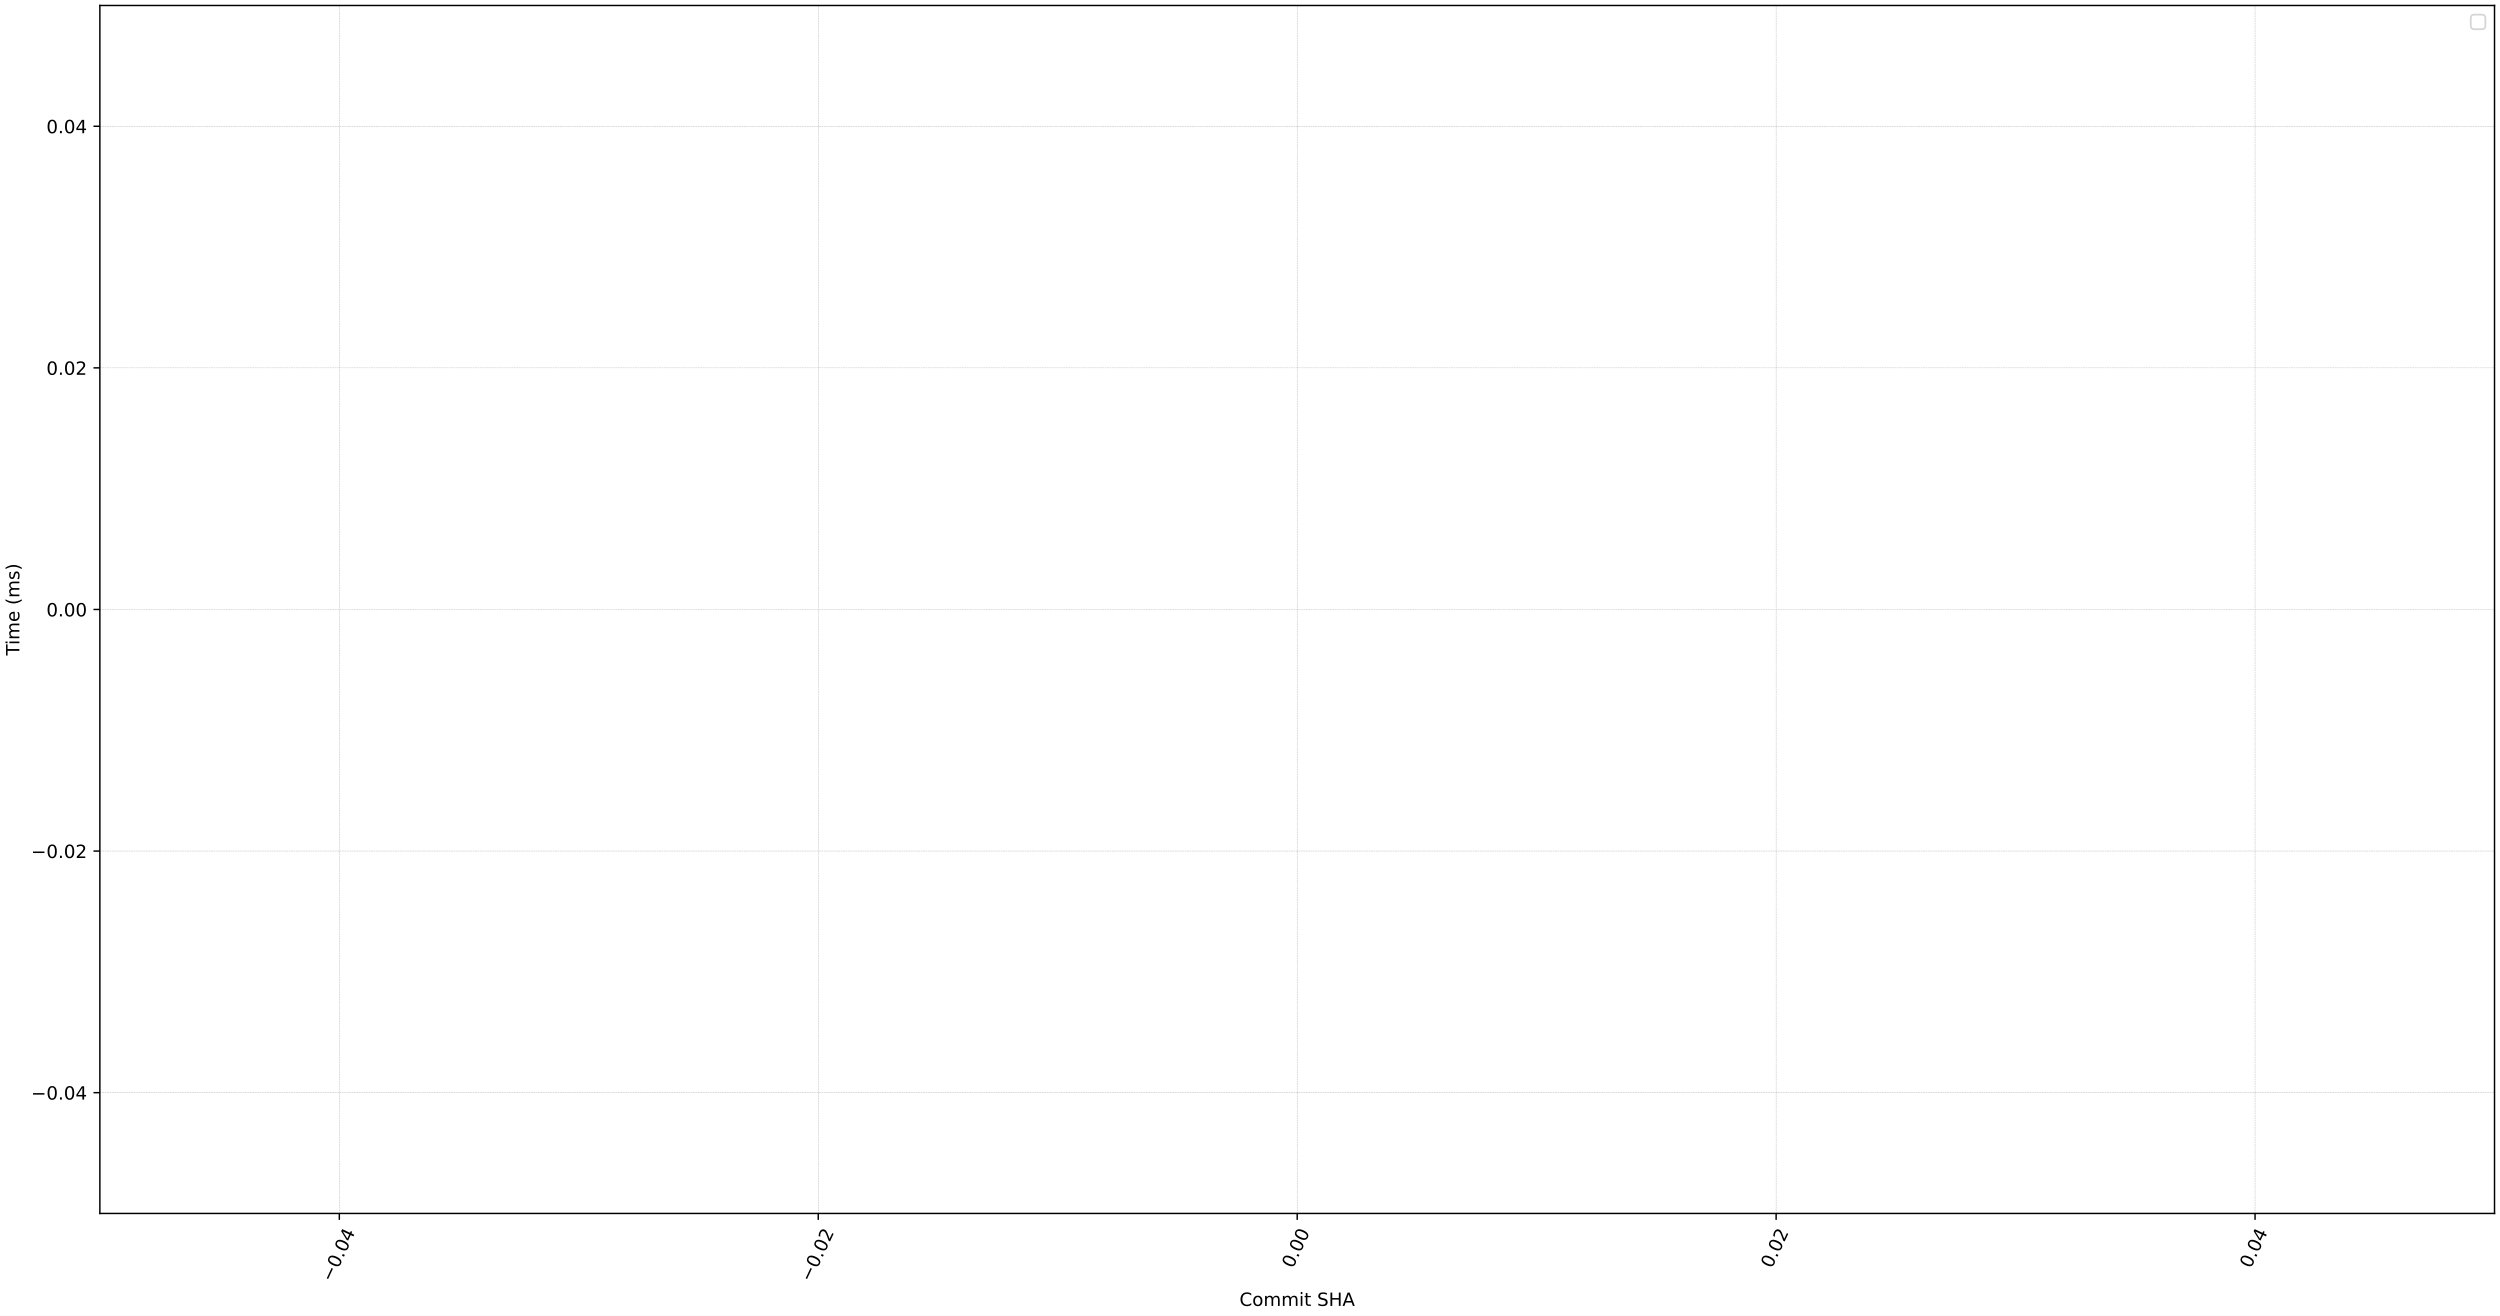
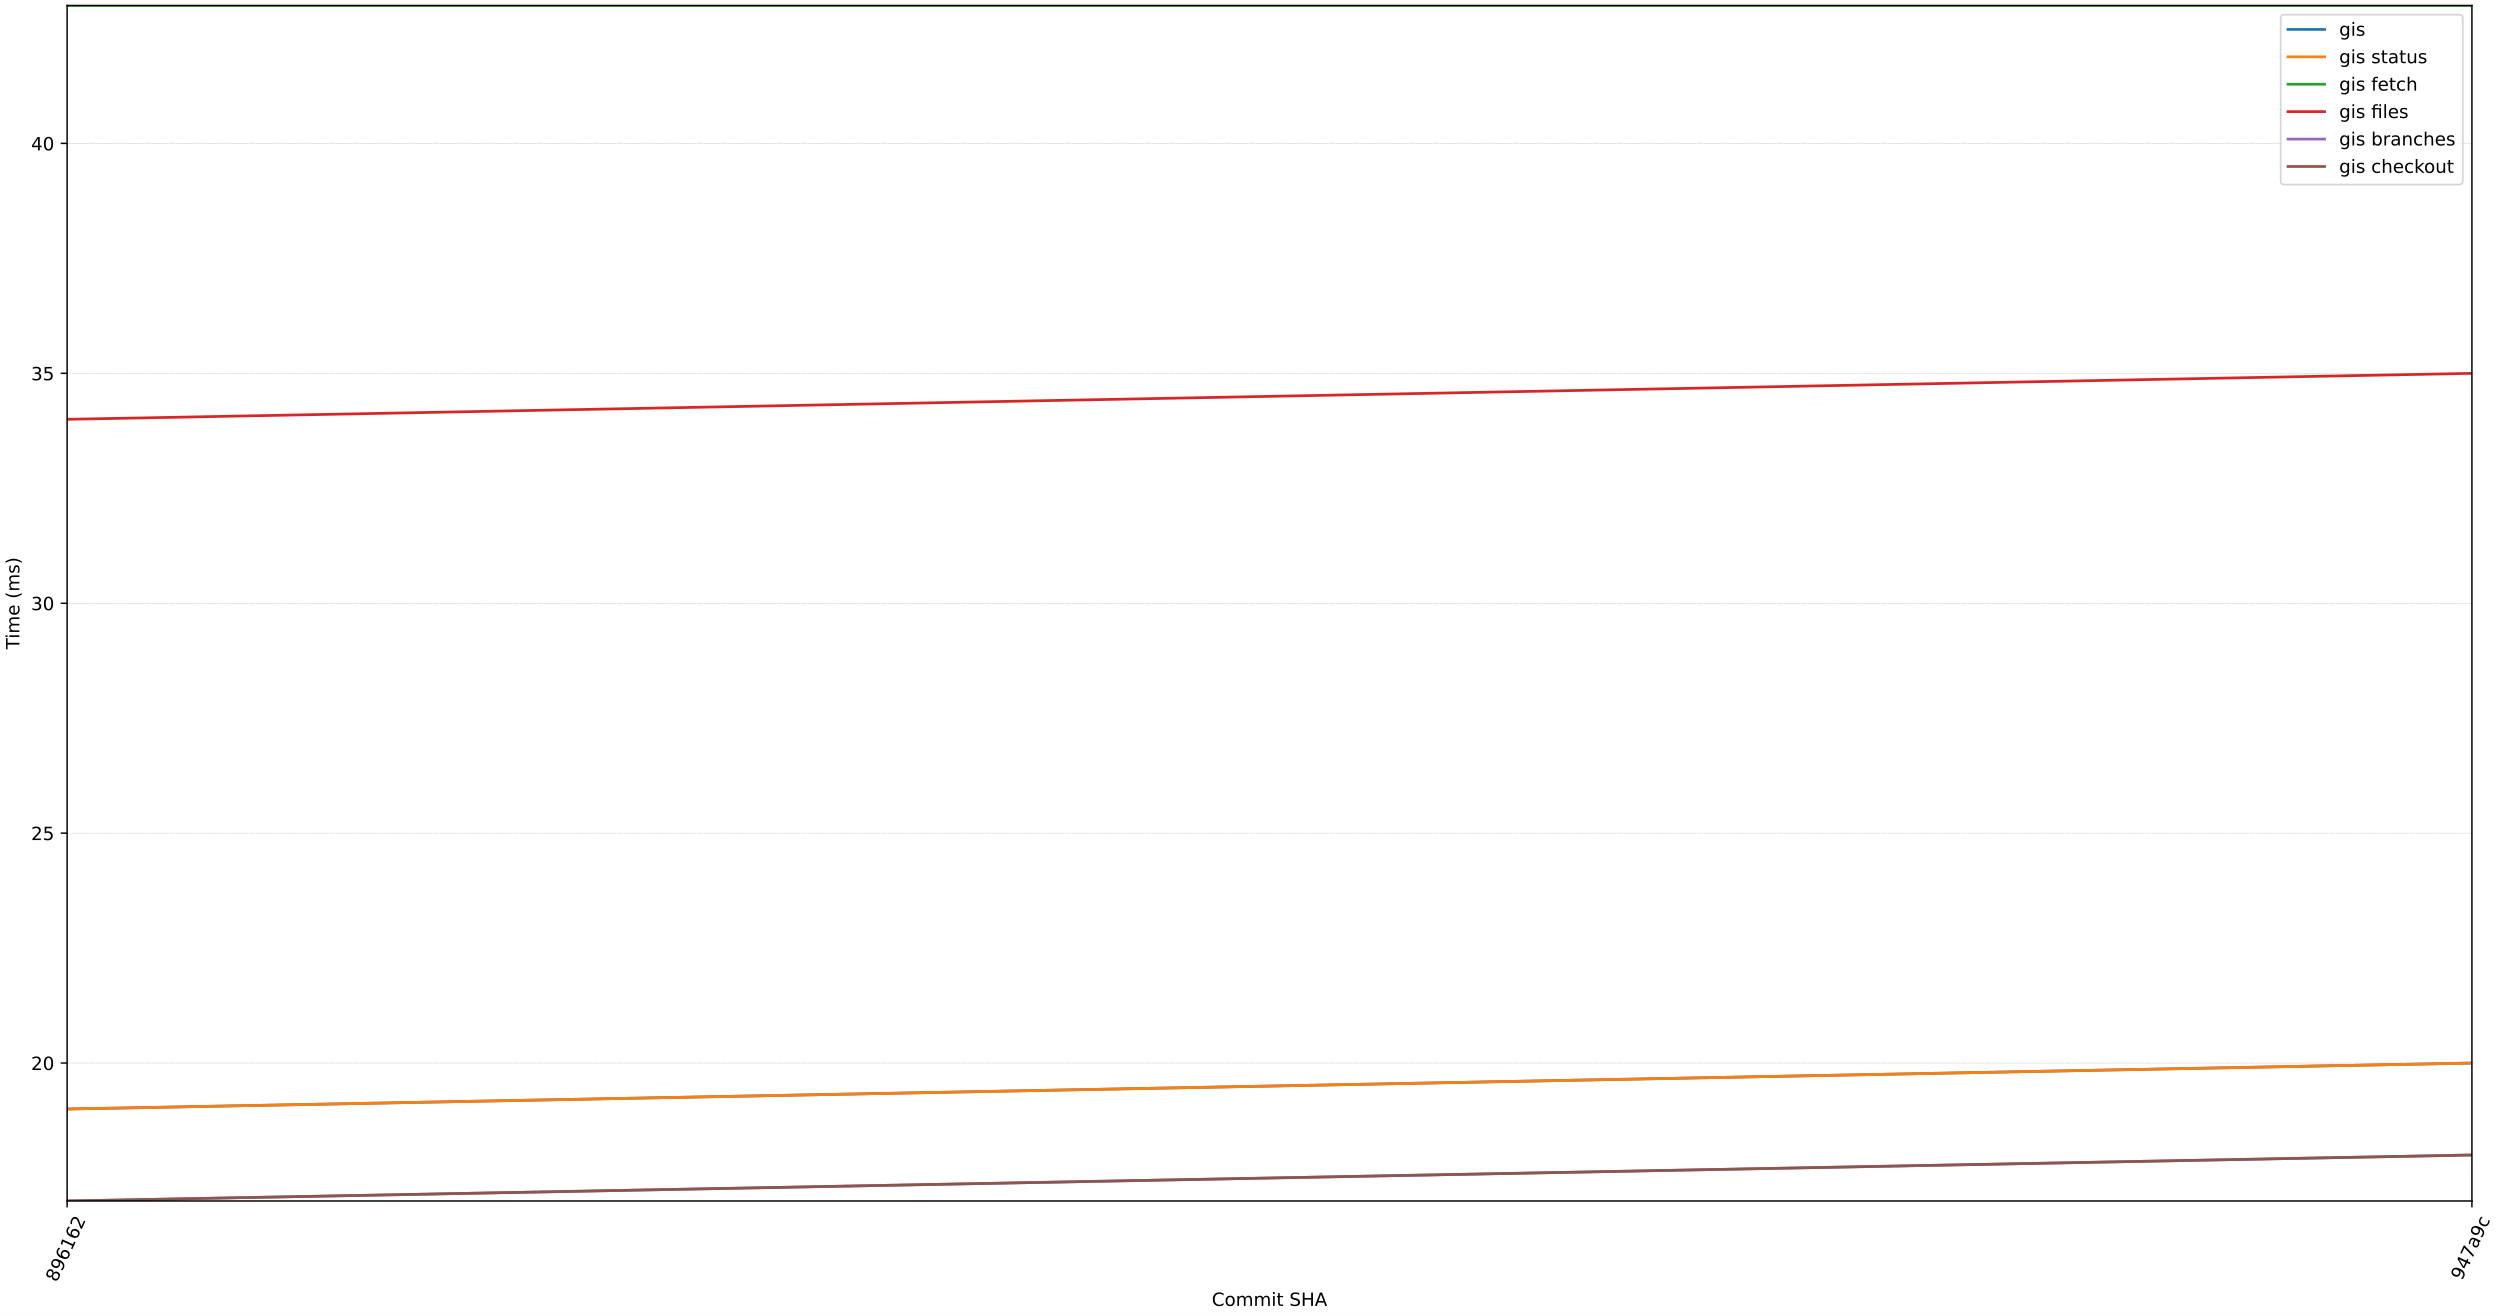
<svg xmlns="http://www.w3.org/2000/svg" xmlns:xlink="http://www.w3.org/1999/xlink" width="1368pt" height="720pt" viewBox="0 0 1368 720" version="1.1">
  <defs>
    <style type="text/css">*{stroke-linejoin: round; stroke-linecap: butt}</style>
  </defs>
  <g id="figure_1">
    <g id="patch_1">
      <path d="M 0 720  L 1368 720  L 1368 0  L 0 0  z " style="fill: #ffffff" />
    </g>
    <g id="axes_1">
      <g id="patch_2">
-         <path d="M 54.646 663.999  L 1365 663.999  L 1365 3  L 54.646 3  z " style="fill: #ffffff" />
+         <path d="M 36.726 657.174  L 1352.634 657.174  L 1352.634 3  L 36.726 3  z " style="fill: #ffffff" />
      </g>
      <g id="matplotlib.axis_1">
        <g id="xtick_1">
          <g id="line2d_1">
-             <path d="M 185.682 663.999  L 185.682 3  " clip-path="url(#p7e9ea784aa)" style="fill: none; stroke-dasharray: 0.925,0.4; stroke-dashoffset: 0; stroke: #b0b0b0; stroke-width: 0.25" />
+             <path d="M 36.726 657.174  L 36.726 3  " clip-path="url(#p4eb64d51df)" style="fill: none; stroke-dasharray: 0.925,0.4; stroke-dashoffset: 0; stroke: #b0b0b0; stroke-width: 0.25" />
          </g>
          <g id="line2d_2">
            <defs>
-               <path id="m28b3e8c5dc" d="M 0 0  L 0 3.5  " style="stroke: #000000; stroke-width: 0.8" />
-             </defs>
-             <g>
-               <use xlink:href="#m28b3e8c5dc" x="185.682" y="663.999" style="stroke: #000000; stroke-width: 0.8" />
+               <path id="m6cb63ed4b0" d="M 0 0  L 0 3.5  " style="stroke: #000000; stroke-width: 0.8" />
+             </defs>
+             <g>
+               <use xlink:href="#m6cb63ed4b0" x="36.726" y="657.174" style="stroke: #000000; stroke-width: 0.8" />
            </g>
          </g>
          <g id="text_1">
-             <g transform="translate(181.5603 701.9837) rotate(-65) scale(0.1 -0.1)">
-               <defs>
-                 <path id="DejaVuSans-c9c" d="M 678 2272  L 4684 2272  L 4684 1741  L 678 1741  L 678 2272  z " transform="scale(0.015625)" />
-                 <path id="DejaVuSans-13" d="M 2034 4250  Q 1547 4250 1301 3770  Q 1056 3291 1056 2328  Q 1056 1369 1301 889  Q 1547 409 2034 409  Q 2525 409 2770 889  Q 3016 1369 3016 2328  Q 3016 3291 2770 3770  Q 2525 4250 2034 4250  z M 2034 4750  Q 2819 4750 3233 4129  Q 3647 3509 3647 2328  Q 3647 1150 3233 529  Q 2819 -91 2034 -91  Q 1250 -91 836 529  Q 422 1150 422 2328  Q 422 3509 836 4129  Q 1250 4750 2034 4750  z " transform="scale(0.015625)" />
-                 <path id="DejaVuSans-11" d="M 684 794  L 1344 794  L 1344 0  L 684 0  L 684 794  z " transform="scale(0.015625)" />
-                 <path id="DejaVuSans-17" d="M 2419 4116  L 825 1625  L 2419 1625  L 2419 4116  z M 2253 4666  L 3047 4666  L 3047 1625  L 3713 1625  L 3713 1100  L 3047 1100  L 3047 0  L 2419 0  L 2419 1100  L 313 1100  L 313 1709  L 2253 4666  z " transform="scale(0.015625)" />
-               </defs>
-               <use xlink:href="#DejaVuSans-c9c" />
-               <use xlink:href="#DejaVuSans-13" transform="translate(83.79688 0)" />
-               <use xlink:href="#DejaVuSans-11" transform="translate(147.4219 0)" />
-               <use xlink:href="#DejaVuSans-13" transform="translate(179.2031 0)" />
-               <use xlink:href="#DejaVuSans-17" transform="translate(242.8281 0)" />
+             <g transform="translate(31.01357 701.9837) rotate(-65) scale(0.1 -0.1)">
+               <defs>
+                 <path id="DejaVuSans-1b" d="M 2034 2216  Q 1584 2216 1326 1975  Q 1069 1734 1069 1313  Q 1069 891 1326 650  Q 1584 409 2034 409  Q 2484 409 2743 651  Q 3003 894 3003 1313  Q 3003 1734 2745 1975  Q 2488 2216 2034 2216  z M 1403 2484  Q 997 2584 770 2862  Q 544 3141 544 3541  Q 544 4100 942 4425  Q 1341 4750 2034 4750  Q 2731 4750 3128 4425  Q 3525 4100 3525 3541  Q 3525 3141 3298 2862  Q 3072 2584 2669 2484  Q 3125 2378 3379 2068  Q 3634 1759 3634 1313  Q 3634 634 3220 271  Q 2806 -91 2034 -91  Q 1263 -91 848 271  Q 434 634 434 1313  Q 434 1759 690 2068  Q 947 2378 1403 2484  z M 1172 3481  Q 1172 3119 1398 2916  Q 1625 2713 2034 2713  Q 2441 2713 2670 2916  Q 2900 3119 2900 3481  Q 2900 3844 2670 4047  Q 2441 4250 2034 4250  Q 1625 4250 1398 4047  Q 1172 3844 1172 3481  z " transform="scale(0.015625)" />
+                 <path id="DejaVuSans-1c" d="M 703 97  L 703 672  Q 941 559 1184 500  Q 1428 441 1663 441  Q 2288 441 2617 861  Q 2947 1281 2994 2138  Q 2813 1869 2534 1725  Q 2256 1581 1919 1581  Q 1219 1581 811 2004  Q 403 2428 403 3163  Q 403 3881 828 4315  Q 1253 4750 1959 4750  Q 2769 4750 3195 4129  Q 3622 3509 3622 2328  Q 3622 1225 3098 567  Q 2575 -91 1691 -91  Q 1453 -91 1209 -44  Q 966 3 703 97  z M 1959 2075  Q 2384 2075 2632 2365  Q 2881 2656 2881 3163  Q 2881 3666 2632 3958  Q 2384 4250 1959 4250  Q 1534 4250 1286 3958  Q 1038 3666 1038 3163  Q 1038 2656 1286 2365  Q 1534 2075 1959 2075  z " transform="scale(0.015625)" />
+                 <path id="DejaVuSans-19" d="M 2113 2584  Q 1688 2584 1439 2293  Q 1191 2003 1191 1497  Q 1191 994 1439 701  Q 1688 409 2113 409  Q 2538 409 2786 701  Q 3034 994 3034 1497  Q 3034 2003 2786 2293  Q 2538 2584 2113 2584  z M 3366 4563  L 3366 3988  Q 3128 4100 2886 4159  Q 2644 4219 2406 4219  Q 1781 4219 1451 3797  Q 1122 3375 1075 2522  Q 1259 2794 1537 2939  Q 1816 3084 2150 3084  Q 2853 3084 3261 2657  Q 3669 2231 3669 1497  Q 3669 778 3244 343  Q 2819 -91 2113 -91  Q 1303 -91 875 529  Q 447 1150 447 2328  Q 447 3434 972 4092  Q 1497 4750 2381 4750  Q 2619 4750 2861 4703  Q 3103 4656 3366 4563  z " transform="scale(0.015625)" />
+                 <path id="DejaVuSans-14" d="M 794 531  L 1825 531  L 1825 4091  L 703 3866  L 703 4441  L 1819 4666  L 2450 4666  L 2450 531  L 3481 531  L 3481 0  L 794 0  L 794 531  z " transform="scale(0.015625)" />
+                 <path id="DejaVuSans-15" d="M 1228 531  L 3431 531  L 3431 0  L 469 0  L 469 531  Q 828 903 1448 1529  Q 2069 2156 2228 2338  Q 2531 2678 2651 2914  Q 2772 3150 2772 3378  Q 2772 3750 2511 3984  Q 2250 4219 1831 4219  Q 1534 4219 1204 4116  Q 875 4013 500 3803  L 500 4441  Q 881 4594 1212 4672  Q 1544 4750 1819 4750  Q 2544 4750 2975 4387  Q 3406 4025 3406 3419  Q 3406 3131 3298 2873  Q 3191 2616 2906 2266  Q 2828 2175 2409 1742  Q 1991 1309 1228 531  z " transform="scale(0.015625)" />
+               </defs>
+               <use xlink:href="#DejaVuSans-1b" />
+               <use xlink:href="#DejaVuSans-1c" transform="translate(63.625 0)" />
+               <use xlink:href="#DejaVuSans-19" transform="translate(127.25 0)" />
+               <use xlink:href="#DejaVuSans-14" transform="translate(190.875 0)" />
+               <use xlink:href="#DejaVuSans-19" transform="translate(254.5 0)" />
+               <use xlink:href="#DejaVuSans-15" transform="translate(318.125 0)" />
            </g>
          </g>
        </g>
        <g id="xtick_2">
          <g id="line2d_3">
-             <path d="M 447.752 663.999  L 447.752 3  " clip-path="url(#p7e9ea784aa)" style="fill: none; stroke-dasharray: 0.925,0.4; stroke-dashoffset: 0; stroke: #b0b0b0; stroke-width: 0.25" />
+             <path d="M 1352.634 657.174  L 1352.634 3  " clip-path="url(#p4eb64d51df)" style="fill: none; stroke-dasharray: 0.925,0.4; stroke-dashoffset: 0; stroke: #b0b0b0; stroke-width: 0.25" />
          </g>
          <g id="line2d_4">
            <g>
-               <use xlink:href="#m28b3e8c5dc" x="447.752" y="663.999" style="stroke: #000000; stroke-width: 0.8" />
+               <use xlink:href="#m6cb63ed4b0" x="1352.634" y="657.174" style="stroke: #000000; stroke-width: 0.8" />
            </g>
          </g>
          <g id="text_2">
-             <g transform="translate(443.631 701.9837) rotate(-65) scale(0.1 -0.1)">
-               <defs>
-                 <path id="DejaVuSans-15" d="M 1228 531  L 3431 531  L 3431 0  L 469 0  L 469 531  Q 828 903 1448 1529  Q 2069 2156 2228 2338  Q 2531 2678 2651 2914  Q 2772 3150 2772 3378  Q 2772 3750 2511 3984  Q 2250 4219 1831 4219  Q 1534 4219 1204 4116  Q 875 4013 500 3803  L 500 4441  Q 881 4594 1212 4672  Q 1544 4750 1819 4750  Q 2544 4750 2975 4387  Q 3406 4025 3406 3419  Q 3406 3131 3298 2873  Q 3191 2616 2906 2266  Q 2828 2175 2409 1742  Q 1991 1309 1228 531  z " transform="scale(0.015625)" />
-               </defs>
-               <use xlink:href="#DejaVuSans-c9c" />
-               <use xlink:href="#DejaVuSans-13" transform="translate(83.79688 0)" />
-               <use xlink:href="#DejaVuSans-11" transform="translate(147.4219 0)" />
-               <use xlink:href="#DejaVuSans-13" transform="translate(179.2031 0)" />
-               <use xlink:href="#DejaVuSans-15" transform="translate(242.8281 0)" />
-             </g>
-           </g>
-         </g>
-         <g id="xtick_3">
-           <g id="line2d_5">
-             <path d="M 709.823 663.999  L 709.823 3  " clip-path="url(#p7e9ea784aa)" style="fill: none; stroke-dasharray: 0.925,0.4; stroke-dashoffset: 0; stroke: #b0b0b0; stroke-width: 0.25" />
-           </g>
-           <g id="line2d_6">
-             <g>
-               <use xlink:href="#m28b3e8c5dc" x="709.823" y="663.999" style="stroke: #000000; stroke-width: 0.8" />
-             </g>
-           </g>
-           <g id="text_3">
-             <g transform="translate(707.4724 694.3891) rotate(-65) scale(0.1 -0.1)">
-               <use xlink:href="#DejaVuSans-13" />
-               <use xlink:href="#DejaVuSans-11" transform="translate(63.625 0)" />
-               <use xlink:href="#DejaVuSans-13" transform="translate(95.40625 0)" />
-               <use xlink:href="#DejaVuSans-13" transform="translate(159.0312 0)" />
-             </g>
-           </g>
-         </g>
-         <g id="xtick_4">
-           <g id="line2d_7">
-             <path d="M 971.894 663.999  L 971.894 3  " clip-path="url(#p7e9ea784aa)" style="fill: none; stroke-dasharray: 0.925,0.4; stroke-dashoffset: 0; stroke: #b0b0b0; stroke-width: 0.25" />
-           </g>
-           <g id="line2d_8">
-             <g>
-               <use xlink:href="#m28b3e8c5dc" x="971.894" y="663.999" style="stroke: #000000; stroke-width: 0.8" />
-             </g>
-           </g>
-           <g id="text_4">
-             <g transform="translate(969.5431 694.3891) rotate(-65) scale(0.1 -0.1)">
-               <use xlink:href="#DejaVuSans-13" />
-               <use xlink:href="#DejaVuSans-11" transform="translate(63.625 0)" />
-               <use xlink:href="#DejaVuSans-13" transform="translate(95.40625 0)" />
-               <use xlink:href="#DejaVuSans-15" transform="translate(159.0312 0)" />
-             </g>
-           </g>
-         </g>
-         <g id="xtick_5">
-           <g id="line2d_9">
-             <path d="M 1233.964 663.999  L 1233.964 3  " clip-path="url(#p7e9ea784aa)" style="fill: none; stroke-dasharray: 0.925,0.4; stroke-dashoffset: 0; stroke: #b0b0b0; stroke-width: 0.25" />
-           </g>
-           <g id="line2d_10">
-             <g>
-               <use xlink:href="#m28b3e8c5dc" x="1233.964" y="663.999" style="stroke: #000000; stroke-width: 0.8" />
-             </g>
-           </g>
-           <g id="text_5">
-             <g transform="translate(1231.614 694.3891) rotate(-65) scale(0.1 -0.1)">
-               <use xlink:href="#DejaVuSans-13" />
-               <use xlink:href="#DejaVuSans-11" transform="translate(63.625 0)" />
-               <use xlink:href="#DejaVuSans-13" transform="translate(95.40625 0)" />
-               <use xlink:href="#DejaVuSans-17" transform="translate(159.0312 0)" />
-             </g>
-           </g>
-         </g>
-         <g id="text_6">
-           <g transform="translate(678.2387 714.5974) scale(0.1 -0.1)">
+             <g transform="translate(1347.153 700.9882) rotate(-65) scale(0.1 -0.1)">
+               <defs>
+                 <path id="DejaVuSans-17" d="M 2419 4116  L 825 1625  L 2419 1625  L 2419 4116  z M 2253 4666  L 3047 4666  L 3047 1625  L 3713 1625  L 3713 1100  L 3047 1100  L 3047 0  L 2419 0  L 2419 1100  L 313 1100  L 313 1709  L 2253 4666  z " transform="scale(0.015625)" />
+                 <path id="DejaVuSans-1a" d="M 525 4666  L 3525 4666  L 3525 4397  L 1831 0  L 1172 0  L 2766 4134  L 525 4134  L 525 4666  z " transform="scale(0.015625)" />
+                 <path id="DejaVuSans-44" d="M 2194 1759  Q 1497 1759 1228 1600  Q 959 1441 959 1056  Q 959 750 1161 570  Q 1363 391 1709 391  Q 2188 391 2477 730  Q 2766 1069 2766 1631  L 2766 1759  L 2194 1759  z M 3341 1997  L 3341 0  L 2766 0  L 2766 531  Q 2569 213 2275 61  Q 1981 -91 1556 -91  Q 1019 -91 701 211  Q 384 513 384 1019  Q 384 1609 779 1909  Q 1175 2209 1959 2209  L 2766 2209  L 2766 2266  Q 2766 2663 2505 2880  Q 2244 3097 1772 3097  Q 1472 3097 1187 3025  Q 903 2953 641 2809  L 641 3341  Q 956 3463 1253 3523  Q 1550 3584 1831 3584  Q 2591 3584 2966 3190  Q 3341 2797 3341 1997  z " transform="scale(0.015625)" />
+                 <path id="DejaVuSans-46" d="M 3122 3366  L 3122 2828  Q 2878 2963 2633 3030  Q 2388 3097 2138 3097  Q 1578 3097 1268 2742  Q 959 2388 959 1747  Q 959 1106 1268 751  Q 1578 397 2138 397  Q 2388 397 2633 464  Q 2878 531 3122 666  L 3122 134  Q 2881 22 2623 -34  Q 2366 -91 2075 -91  Q 1284 -91 818 406  Q 353 903 353 1747  Q 353 2603 823 3093  Q 1294 3584 2113 3584  Q 2378 3584 2631 3529  Q 2884 3475 3122 3366  z " transform="scale(0.015625)" />
+               </defs>
+               <use xlink:href="#DejaVuSans-1c" />
+               <use xlink:href="#DejaVuSans-17" transform="translate(63.625 0)" />
+               <use xlink:href="#DejaVuSans-1a" transform="translate(127.25 0)" />
+               <use xlink:href="#DejaVuSans-44" transform="translate(190.875 0)" />
+               <use xlink:href="#DejaVuSans-1c" transform="translate(252.1562 0)" />
+               <use xlink:href="#DejaVuSans-46" transform="translate(315.7812 0)" />
+             </g>
+           </g>
+         </g>
+         <g id="text_3">
+           <g transform="translate(663.0954 714.5974) scale(0.1 -0.1)">
            <defs>
              <path id="DejaVuSans-26" d="M 4122 4306  L 4122 3641  Q 3803 3938 3442 4084  Q 3081 4231 2675 4231  Q 1875 4231 1450 3742  Q 1025 3253 1025 2328  Q 1025 1406 1450 917  Q 1875 428 2675 428  Q 3081 428 3442 575  Q 3803 722 4122 1019  L 4122 359  Q 3791 134 3420 21  Q 3050 -91 2638 -91  Q 1578 -91 968 557  Q 359 1206 359 2328  Q 359 3453 968 4101  Q 1578 4750 2638 4750  Q 3056 4750 3426 4639  Q 3797 4528 4122 4306  z " transform="scale(0.015625)" />
              <path id="DejaVuSans-52" d="M 1959 3097  Q 1497 3097 1228 2736  Q 959 2375 959 1747  Q 959 1119 1226 758  Q 1494 397 1959 397  Q 2419 397 2687 759  Q 2956 1122 2956 1747  Q 2956 2369 2687 2733  Q 2419 3097 1959 3097  z M 1959 3584  Q 2709 3584 3137 3096  Q 3566 2609 3566 1747  Q 3566 888 3137 398  Q 2709 -91 1959 -91  Q 1206 -91 779 398  Q 353 888 353 1747  Q 353 2609 779 3096  Q 1206 3584 1959 3584  z " transform="scale(0.015625)" />
              <path id="DejaVuSans-50" d="M 3328 2828  Q 3544 3216 3844 3400  Q 4144 3584 4550 3584  Q 5097 3584 5394 3201  Q 5691 2819 5691 2113  L 5691 0  L 5113 0  L 5113 2094  Q 5113 2597 4934 2840  Q 4756 3084 4391 3084  Q 3944 3084 3684 2787  Q 3425 2491 3425 1978  L 3425 0  L 2847 0  L 2847 2094  Q 2847 2600 2669 2842  Q 2491 3084 2119 3084  Q 1678 3084 1418 2786  Q 1159 2488 1159 1978  L 1159 0  L 581 0  L 581 3500  L 1159 3500  L 1159 2956  Q 1356 3278 1631 3431  Q 1906 3584 2284 3584  Q 2666 3584 2933 3390  Q 3200 3197 3328 2828  z " transform="scale(0.015625)" />
              <path id="DejaVuSans-4c" d="M 603 3500  L 1178 3500  L 1178 0  L 603 0  L 603 3500  z M 603 4863  L 1178 4863  L 1178 4134  L 603 4134  L 603 4863  z " transform="scale(0.015625)" />
              <path id="DejaVuSans-57" d="M 1172 4494  L 1172 3500  L 2356 3500  L 2356 3053  L 1172 3053  L 1172 1153  Q 1172 725 1289 603  Q 1406 481 1766 481  L 2356 481  L 2356 0  L 1766 0  Q 1100 0 847 248  Q 594 497 594 1153  L 594 3053  L 172 3053  L 172 3500  L 594 3500  L 594 4494  L 1172 4494  z " transform="scale(0.015625)" />
              <path id="DejaVuSans-3" transform="scale(0.015625)" />
              <path id="DejaVuSans-36" d="M 3425 4513  L 3425 3897  Q 3066 4069 2747 4153  Q 2428 4238 2131 4238  Q 1616 4238 1336 4038  Q 1056 3838 1056 3469  Q 1056 3159 1242 3001  Q 1428 2844 1947 2747  L 2328 2669  Q 3034 2534 3370 2195  Q 3706 1856 3706 1288  Q 3706 609 3251 259  Q 2797 -91 1919 -91  Q 1588 -91 1214 -16  Q 841 59 441 206  L 441 856  Q 825 641 1194 531  Q 1563 422 1919 422  Q 2459 422 2753 634  Q 3047 847 3047 1241  Q 3047 1584 2836 1778  Q 2625 1972 2144 2069  L 1759 2144  Q 1053 2284 737 2584  Q 422 2884 422 3419  Q 422 4038 858 4394  Q 1294 4750 2059 4750  Q 2388 4750 2728 4690  Q 3069 4631 3425 4513  z " transform="scale(0.015625)" />
              <path id="DejaVuSans-2b" d="M 628 4666  L 1259 4666  L 1259 2753  L 3553 2753  L 3553 4666  L 4184 4666  L 4184 0  L 3553 0  L 3553 2222  L 1259 2222  L 1259 0  L 628 0  L 628 4666  z " transform="scale(0.015625)" />
              <path id="DejaVuSans-24" d="M 2188 4044  L 1331 1722  L 3047 1722  L 2188 4044  z M 1831 4666  L 2547 4666  L 4325 0  L 3669 0  L 3244 1197  L 1141 1197  L 716 0  L 50 0  L 1831 4666  z " transform="scale(0.015625)" />
            </defs>
            <use xlink:href="#DejaVuSans-26" />
            <use xlink:href="#DejaVuSans-52" transform="translate(69.82812 0)" />
            <use xlink:href="#DejaVuSans-50" transform="translate(131.0156 0)" />
            <use xlink:href="#DejaVuSans-50" transform="translate(228.4219 0)" />
            <use xlink:href="#DejaVuSans-4c" transform="translate(325.8281 0)" />
            <use xlink:href="#DejaVuSans-57" transform="translate(353.6094 0)" />
            <use xlink:href="#DejaVuSans-3" transform="translate(392.8125 0)" />
            <use xlink:href="#DejaVuSans-36" transform="translate(424.5938 0)" />
            <use xlink:href="#DejaVuSans-2b" transform="translate(488.0781 0)" />
            <use xlink:href="#DejaVuSans-24" transform="translate(563.2812 0)" />
          </g>
        </g>
      </g>
      <g id="matplotlib.axis_2">
        <g id="ytick_1">
+           <g id="line2d_5">
+             <path d="M 36.726 581.693  L 1352.634 581.693  " clip-path="url(#p4eb64d51df)" style="fill: none; stroke-dasharray: 0.925,0.4; stroke-dashoffset: 0; stroke: #b0b0b0; stroke-width: 0.25" />
+           </g>
+           <g id="line2d_6">
+             <defs>
+               <path id="m0a61c473b5" d="M 0 0  L -3.5 0  " style="stroke: #000000; stroke-width: 0.8" />
+             </defs>
+             <g>
+               <use xlink:href="#m0a61c473b5" x="36.726" y="581.693" style="stroke: #000000; stroke-width: 0.8" />
+             </g>
+           </g>
+           <g id="text_4">
+             <g transform="translate(17.00102 585.4917) scale(0.1 -0.1)">
+               <defs>
+                 <path id="DejaVuSans-13" d="M 2034 4250  Q 1547 4250 1301 3770  Q 1056 3291 1056 2328  Q 1056 1369 1301 889  Q 1547 409 2034 409  Q 2525 409 2770 889  Q 3016 1369 3016 2328  Q 3016 3291 2770 3770  Q 2525 4250 2034 4250  z M 2034 4750  Q 2819 4750 3233 4129  Q 3647 3509 3647 2328  Q 3647 1150 3233 529  Q 2819 -91 2034 -91  Q 1250 -91 836 529  Q 422 1150 422 2328  Q 422 3509 836 4129  Q 1250 4750 2034 4750  z " transform="scale(0.015625)" />
+               </defs>
+               <use xlink:href="#DejaVuSans-15" />
+               <use xlink:href="#DejaVuSans-13" transform="translate(63.625 0)" />
+             </g>
+           </g>
+         </g>
+         <g id="ytick_2">
+           <g id="line2d_7">
+             <path d="M 36.726 455.89  L 1352.634 455.89  " clip-path="url(#p4eb64d51df)" style="fill: none; stroke-dasharray: 0.925,0.4; stroke-dashoffset: 0; stroke: #b0b0b0; stroke-width: 0.25" />
+           </g>
+           <g id="line2d_8">
+             <g>
+               <use xlink:href="#m0a61c473b5" x="36.726" y="455.89" style="stroke: #000000; stroke-width: 0.8" />
+             </g>
+           </g>
+           <g id="text_5">
+             <g transform="translate(17.00102 459.6889) scale(0.1 -0.1)">
+               <defs>
+                 <path id="DejaVuSans-18" d="M 691 4666  L 3169 4666  L 3169 4134  L 1269 4134  L 1269 2991  Q 1406 3038 1543 3061  Q 1681 3084 1819 3084  Q 2600 3084 3056 2656  Q 3513 2228 3513 1497  Q 3513 744 3044 326  Q 2575 -91 1722 -91  Q 1428 -91 1123 -41  Q 819 9 494 109  L 494 744  Q 775 591 1075 516  Q 1375 441 1709 441  Q 2250 441 2565 725  Q 2881 1009 2881 1497  Q 2881 1984 2565 2268  Q 2250 2553 1709 2553  Q 1456 2553 1204 2497  Q 953 2441 691 2322  L 691 4666  z " transform="scale(0.015625)" />
+               </defs>
+               <use xlink:href="#DejaVuSans-15" />
+               <use xlink:href="#DejaVuSans-18" transform="translate(63.625 0)" />
+             </g>
+           </g>
+         </g>
+         <g id="ytick_3">
+           <g id="line2d_9">
+             <path d="M 36.726 330.087  L 1352.634 330.087  " clip-path="url(#p4eb64d51df)" style="fill: none; stroke-dasharray: 0.925,0.4; stroke-dashoffset: 0; stroke: #b0b0b0; stroke-width: 0.25" />
+           </g>
+           <g id="line2d_10">
+             <g>
+               <use xlink:href="#m0a61c473b5" x="36.726" y="330.087" style="stroke: #000000; stroke-width: 0.8" />
+             </g>
+           </g>
+           <g id="text_6">
+             <g transform="translate(17.00102 333.8862) scale(0.1 -0.1)">
+               <defs>
+                 <path id="DejaVuSans-16" d="M 2597 2516  Q 3050 2419 3304 2112  Q 3559 1806 3559 1356  Q 3559 666 3084 287  Q 2609 -91 1734 -91  Q 1441 -91 1130 -33  Q 819 25 488 141  L 488 750  Q 750 597 1062 519  Q 1375 441 1716 441  Q 2309 441 2620 675  Q 2931 909 2931 1356  Q 2931 1769 2642 2001  Q 2353 2234 1838 2234  L 1294 2234  L 1294 2753  L 1863 2753  Q 2328 2753 2575 2939  Q 2822 3125 2822 3475  Q 2822 3834 2567 4026  Q 2313 4219 1838 4219  Q 1578 4219 1281 4162  Q 984 4106 628 3988  L 628 4550  Q 988 4650 1302 4700  Q 1616 4750 1894 4750  Q 2613 4750 3031 4423  Q 3450 4097 3450 3541  Q 3450 3153 3228 2886  Q 3006 2619 2597 2516  z " transform="scale(0.015625)" />
+               </defs>
+               <use xlink:href="#DejaVuSans-16" />
+               <use xlink:href="#DejaVuSans-13" transform="translate(63.625 0)" />
+             </g>
+           </g>
+         </g>
+         <g id="ytick_4">
          <g id="line2d_11">
-             <path d="M 54.646 597.899  L 1365 597.899  " clip-path="url(#p7e9ea784aa)" style="fill: none; stroke-dasharray: 0.925,0.4; stroke-dashoffset: 0; stroke: #b0b0b0; stroke-width: 0.25" />
+             <path d="M 36.726 204.285  L 1352.634 204.285  " clip-path="url(#p4eb64d51df)" style="fill: none; stroke-dasharray: 0.925,0.4; stroke-dashoffset: 0; stroke: #b0b0b0; stroke-width: 0.25" />
          </g>
          <g id="line2d_12">
-             <defs>
-               <path id="m0c5d3f5f05" d="M 0 0  L -3.5 0  " style="stroke: #000000; stroke-width: 0.8" />
-             </defs>
-             <g>
-               <use xlink:href="#m0c5d3f5f05" x="54.646" y="597.899" style="stroke: #000000; stroke-width: 0.8" />
+             <g>
+               <use xlink:href="#m0a61c473b5" x="36.726" y="204.285" style="stroke: #000000; stroke-width: 0.8" />
            </g>
          </g>
          <g id="text_7">
-             <g transform="translate(17.00102 601.6977) scale(0.1 -0.1)">
-               <use xlink:href="#DejaVuSans-c9c" />
-               <use xlink:href="#DejaVuSans-13" transform="translate(83.79688 0)" />
-               <use xlink:href="#DejaVuSans-11" transform="translate(147.4219 0)" />
-               <use xlink:href="#DejaVuSans-13" transform="translate(179.2031 0)" />
-               <use xlink:href="#DejaVuSans-17" transform="translate(242.8281 0)" />
-             </g>
-           </g>
-         </g>
-         <g id="ytick_2">
+             <g transform="translate(17.00102 208.0835) scale(0.1 -0.1)">
+               <use xlink:href="#DejaVuSans-16" />
+               <use xlink:href="#DejaVuSans-18" transform="translate(63.625 0)" />
+             </g>
+           </g>
+         </g>
+         <g id="ytick_5">
          <g id="line2d_13">
-             <path d="M 54.646 465.699  L 1365 465.699  " clip-path="url(#p7e9ea784aa)" style="fill: none; stroke-dasharray: 0.925,0.4; stroke-dashoffset: 0; stroke: #b0b0b0; stroke-width: 0.25" />
+             <path d="M 36.726 78.482  L 1352.634 78.482  " clip-path="url(#p4eb64d51df)" style="fill: none; stroke-dasharray: 0.925,0.4; stroke-dashoffset: 0; stroke: #b0b0b0; stroke-width: 0.25" />
          </g>
          <g id="line2d_14">
            <g>
-               <use xlink:href="#m0c5d3f5f05" x="54.646" y="465.699" style="stroke: #000000; stroke-width: 0.8" />
+               <use xlink:href="#m0a61c473b5" x="36.726" y="78.482" style="stroke: #000000; stroke-width: 0.8" />
            </g>
          </g>
          <g id="text_8">
-             <g transform="translate(17.00102 469.498) scale(0.1 -0.1)">
-               <use xlink:href="#DejaVuSans-c9c" />
-               <use xlink:href="#DejaVuSans-13" transform="translate(83.79688 0)" />
-               <use xlink:href="#DejaVuSans-11" transform="translate(147.4219 0)" />
-               <use xlink:href="#DejaVuSans-13" transform="translate(179.2031 0)" />
-               <use xlink:href="#DejaVuSans-15" transform="translate(242.8281 0)" />
-             </g>
-           </g>
-         </g>
-         <g id="ytick_3">
-           <g id="line2d_15">
-             <path d="M 54.646 333.499  L 1365 333.499  " clip-path="url(#p7e9ea784aa)" style="fill: none; stroke-dasharray: 0.925,0.4; stroke-dashoffset: 0; stroke: #b0b0b0; stroke-width: 0.25" />
-           </g>
-           <g id="line2d_16">
-             <g>
-               <use xlink:href="#m0c5d3f5f05" x="54.646" y="333.499" style="stroke: #000000; stroke-width: 0.8" />
-             </g>
-           </g>
-           <g id="text_9">
-             <g transform="translate(25.38071 337.2983) scale(0.1 -0.1)">
-               <use xlink:href="#DejaVuSans-13" />
-               <use xlink:href="#DejaVuSans-11" transform="translate(63.625 0)" />
-               <use xlink:href="#DejaVuSans-13" transform="translate(95.40625 0)" />
-               <use xlink:href="#DejaVuSans-13" transform="translate(159.0312 0)" />
-             </g>
-           </g>
-         </g>
-         <g id="ytick_4">
-           <g id="line2d_17">
-             <path d="M 54.646 201.3  L 1365 201.3  " clip-path="url(#p7e9ea784aa)" style="fill: none; stroke-dasharray: 0.925,0.4; stroke-dashoffset: 0; stroke: #b0b0b0; stroke-width: 0.25" />
-           </g>
-           <g id="line2d_18">
-             <g>
-               <use xlink:href="#m0c5d3f5f05" x="54.646" y="201.3" style="stroke: #000000; stroke-width: 0.8" />
-             </g>
-           </g>
-           <g id="text_10">
-             <g transform="translate(25.38071 205.0986) scale(0.1 -0.1)">
-               <use xlink:href="#DejaVuSans-13" />
-               <use xlink:href="#DejaVuSans-11" transform="translate(63.625 0)" />
-               <use xlink:href="#DejaVuSans-13" transform="translate(95.40625 0)" />
-               <use xlink:href="#DejaVuSans-15" transform="translate(159.0312 0)" />
-             </g>
-           </g>
-         </g>
-         <g id="ytick_5">
-           <g id="line2d_19">
-             <path d="M 54.646 69.1  L 1365 69.1  " clip-path="url(#p7e9ea784aa)" style="fill: none; stroke-dasharray: 0.925,0.4; stroke-dashoffset: 0; stroke: #b0b0b0; stroke-width: 0.25" />
-           </g>
-           <g id="line2d_20">
-             <g>
-               <use xlink:href="#m0c5d3f5f05" x="54.646" y="69.1" style="stroke: #000000; stroke-width: 0.8" />
-             </g>
-           </g>
-           <g id="text_11">
-             <g transform="translate(25.38071 72.89892) scale(0.1 -0.1)">
-               <use xlink:href="#DejaVuSans-13" />
-               <use xlink:href="#DejaVuSans-11" transform="translate(63.625 0)" />
-               <use xlink:href="#DejaVuSans-13" transform="translate(95.40625 0)" />
-               <use xlink:href="#DejaVuSans-17" transform="translate(159.0312 0)" />
-             </g>
-           </g>
-         </g>
-         <g id="text_12">
-           <g transform="translate(10.59868 358.701) rotate(-90) scale(0.1 -0.1)">
+             <g transform="translate(17.00102 82.28071) scale(0.1 -0.1)">
+               <use xlink:href="#DejaVuSans-17" />
+               <use xlink:href="#DejaVuSans-13" transform="translate(63.625 0)" />
+             </g>
+           </g>
+         </g>
+         <g id="text_9">
+           <g transform="translate(10.59868 355.2889) rotate(-90) scale(0.1 -0.1)">
            <defs>
              <path id="DejaVuSans-37" d="M -19 4666  L 3928 4666  L 3928 4134  L 2272 4134  L 2272 0  L 1638 0  L 1638 4134  L -19 4134  L -19 4666  z " transform="scale(0.015625)" />
              <path id="DejaVuSans-48" d="M 3597 1894  L 3597 1613  L 953 1613  Q 991 1019 1311 708  Q 1631 397 2203 397  Q 2534 397 2845 478  Q 3156 559 3463 722  L 3463 178  Q 3153 47 2828 -22  Q 2503 -91 2169 -91  Q 1331 -91 842 396  Q 353 884 353 1716  Q 353 2575 817 3079  Q 1281 3584 2069 3584  Q 2775 3584 3186 3129  Q 3597 2675 3597 1894  z M 3022 2063  Q 3016 2534 2758 2815  Q 2500 3097 2075 3097  Q 1594 3097 1305 2825  Q 1016 2553 972 2059  L 3022 2063  z " transform="scale(0.015625)" />
              <path id="DejaVuSans-b" d="M 1984 4856  Q 1566 4138 1362 3434  Q 1159 2731 1159 2009  Q 1159 1288 1364 580  Q 1569 -128 1984 -844  L 1484 -844  Q 1016 -109 783 600  Q 550 1309 550 2009  Q 550 2706 781 3412  Q 1013 4119 1484 4856  L 1984 4856  z " transform="scale(0.015625)" />
              <path id="DejaVuSans-56" d="M 2834 3397  L 2834 2853  Q 2591 2978 2328 3040  Q 2066 3103 1784 3103  Q 1356 3103 1142 2972  Q 928 2841 928 2578  Q 928 2378 1081 2264  Q 1234 2150 1697 2047  L 1894 2003  Q 2506 1872 2764 1633  Q 3022 1394 3022 966  Q 3022 478 2636 193  Q 2250 -91 1575 -91  Q 1294 -91 989 -36  Q 684 19 347 128  L 347 722  Q 666 556 975 473  Q 1284 391 1588 391  Q 1994 391 2212 530  Q 2431 669 2431 922  Q 2431 1156 2273 1281  Q 2116 1406 1581 1522  L 1381 1569  Q 847 1681 609 1914  Q 372 2147 372 2553  Q 372 3047 722 3315  Q 1072 3584 1716 3584  Q 2034 3584 2315 3537  Q 2597 3491 2834 3397  z " transform="scale(0.015625)" />
              <path id="DejaVuSans-c" d="M 513 4856  L 1013 4856  Q 1481 4119 1714 3412  Q 1947 2706 1947 2009  Q 1947 1309 1714 600  Q 1481 -109 1013 -844  L 513 -844  Q 928 -128 1133 580  Q 1338 1288 1338 2009  Q 1338 2731 1133 3434  Q 928 4138 513 4856  z " transform="scale(0.015625)" />
            </defs>
            <use xlink:href="#DejaVuSans-37" />
            <use xlink:href="#DejaVuSans-4c" transform="translate(58 0)" />
            <use xlink:href="#DejaVuSans-50" transform="translate(85.78125 0)" />
            <use xlink:href="#DejaVuSans-48" transform="translate(183.1875 0)" />
            <use xlink:href="#DejaVuSans-3" transform="translate(244.7188 0)" />
            <use xlink:href="#DejaVuSans-b" transform="translate(276.5 0)" />
            <use xlink:href="#DejaVuSans-50" transform="translate(315.5156 0)" />
            <use xlink:href="#DejaVuSans-56" transform="translate(412.9219 0)" />
            <use xlink:href="#DejaVuSans-c" transform="translate(465.0156 0)" />
          </g>
        </g>
      </g>
+       <g id="line2d_15">
+         <path d="M 36.726 606.853  L 1352.634 581.693  " clip-path="url(#p4eb64d51df)" style="fill: none; stroke: #1f77b4; stroke-width: 1.5; stroke-linecap: square" />
+       </g>
+       <g id="line2d_16">
+         <path d="M 36.726 606.853  L 1352.634 581.693  " clip-path="url(#p4eb64d51df)" style="fill: none; stroke: #ff7f0e; stroke-width: 1.5; stroke-linecap: square" />
+       </g>
+       <g id="line2d_17">
+         <path d="M 36.726 3  L 1352.634 3  " clip-path="url(#p4eb64d51df)" style="fill: none; stroke: #2ca02c; stroke-width: 1.5; stroke-linecap: square" />
+       </g>
+       <g id="line2d_18">
+         <path d="M 36.726 229.445  L 1352.634 204.285  " clip-path="url(#p4eb64d51df)" style="fill: none; stroke: #d62728; stroke-width: 1.5; stroke-linecap: square" />
+       </g>
+       <g id="line2d_19">
+         <path d="M 36.726 657.174  L 1352.634 632.014  " clip-path="url(#p4eb64d51df)" style="fill: none; stroke: #9467bd; stroke-width: 1.5; stroke-linecap: square" />
+       </g>
+       <g id="line2d_20">
+         <path d="M 36.726 657.174  L 1352.634 632.014  " clip-path="url(#p4eb64d51df)" style="fill: none; stroke: #8c564b; stroke-width: 1.5; stroke-linecap: square" />
+       </g>
      <g id="patch_3">
-         <path d="M 54.646 663.999  L 54.646 3  " style="fill: none; stroke: #000000; stroke-width: 0.8; stroke-linejoin: miter; stroke-linecap: square" />
+         <path d="M 36.726 657.174  L 36.726 3  " style="fill: none; stroke: #000000; stroke-width: 0.8; stroke-linejoin: miter; stroke-linecap: square" />
      </g>
      <g id="patch_4">
-         <path d="M 1365 663.999  L 1365 3  " style="fill: none; stroke: #000000; stroke-width: 0.8; stroke-linejoin: miter; stroke-linecap: square" />
+         <path d="M 1352.634 657.174  L 1352.634 3  " style="fill: none; stroke: #000000; stroke-width: 0.8; stroke-linejoin: miter; stroke-linecap: square" />
      </g>
      <g id="patch_5">
-         <path d="M 54.646 663.999  L 1365 663.999  " style="fill: none; stroke: #000000; stroke-width: 0.8; stroke-linejoin: miter; stroke-linecap: square" />
+         <path d="M 36.726 657.174  L 1352.634 657.174  " style="fill: none; stroke: #000000; stroke-width: 0.8; stroke-linejoin: miter; stroke-linecap: square" />
      </g>
      <g id="patch_6">
-         <path d="M 54.646 3  L 1365 3  " style="fill: none; stroke: #000000; stroke-width: 0.8; stroke-linejoin: miter; stroke-linecap: square" />
+         <path d="M 36.726 3  L 1352.634 3  " style="fill: none; stroke: #000000; stroke-width: 0.8; stroke-linejoin: miter; stroke-linecap: square" />
      </g>
      <g id="legend_1">
        <g id="patch_7">
-           <path d="M 1354 16  L 1358 16  Q 1360 16 1360 14  L 1360 10  Q 1360 8 1358 8  L 1354 8  Q 1352 8 1352 10  L 1352 14  Q 1352 16 1354 16  z " style="fill: #ffffff; opacity: 0.8; stroke: #cccccc; stroke-linejoin: miter" />
+           <path d="M 1249.996 101.005  L 1345.634 101.005  Q 1347.634 101.005 1347.634 99.005  L 1347.634 10  Q 1347.634 8 1345.634 8  L 1249.996 8  Q 1247.996 8 1247.996 10  L 1247.996 99.005  Q 1247.996 101.005 1249.996 101.005  z " style="fill: #ffffff; opacity: 0.8; stroke: #cccccc; stroke-linejoin: miter" />
+         </g>
+         <g id="line2d_21">
+           <path d="M 1251.996 16.099  L 1261.996 16.099  L 1271.996 16.099  " style="fill: none; stroke: #1f77b4; stroke-width: 1.5; stroke-linecap: square" />
+         </g>
+         <g id="text_10">
+           <g transform="translate(1279.996 19.59868) scale(0.1 -0.1)">
+             <defs>
+               <path id="DejaVuSans-4a" d="M 2906 1791  Q 2906 2416 2648 2759  Q 2391 3103 1925 3103  Q 1463 3103 1205 2759  Q 947 2416 947 1791  Q 947 1169 1205 825  Q 1463 481 1925 481  Q 2391 481 2648 825  Q 2906 1169 2906 1791  z M 3481 434  Q 3481 -459 3084 -895  Q 2688 -1331 1869 -1331  Q 1566 -1331 1297 -1286  Q 1028 -1241 775 -1147  L 775 -588  Q 1028 -725 1275 -790  Q 1522 -856 1778 -856  Q 2344 -856 2625 -561  Q 2906 -266 2906 331  L 2906 616  Q 2728 306 2450 153  Q 2172 0 1784 0  Q 1141 0 747 490  Q 353 981 353 1791  Q 353 2603 747 3093  Q 1141 3584 1784 3584  Q 2172 3584 2450 3431  Q 2728 3278 2906 2969  L 2906 3500  L 3481 3500  L 3481 434  z " transform="scale(0.015625)" />
+             </defs>
+             <use xlink:href="#DejaVuSans-4a" />
+             <use xlink:href="#DejaVuSans-4c" transform="translate(63.48438 0)" />
+             <use xlink:href="#DejaVuSans-56" transform="translate(91.26562 0)" />
+           </g>
+         </g>
+         <g id="line2d_22">
+           <path d="M 1251.996 31.099  L 1261.996 31.099  L 1271.996 31.099  " style="fill: none; stroke: #ff7f0e; stroke-width: 1.5; stroke-linecap: square" />
+         </g>
+         <g id="text_11">
+           <g transform="translate(1279.996 34.59946) scale(0.1 -0.1)">
+             <defs>
+               <path id="DejaVuSans-58" d="M 544 1381  L 544 3500  L 1119 3500  L 1119 1403  Q 1119 906 1312 657  Q 1506 409 1894 409  Q 2359 409 2629 706  Q 2900 1003 2900 1516  L 2900 3500  L 3475 3500  L 3475 0  L 2900 0  L 2900 538  Q 2691 219 2414 64  Q 2138 -91 1772 -91  Q 1169 -91 856 284  Q 544 659 544 1381  z M 1991 3584  L 1991 3584  z " transform="scale(0.015625)" />
+             </defs>
+             <use xlink:href="#DejaVuSans-4a" />
+             <use xlink:href="#DejaVuSans-4c" transform="translate(63.48438 0)" />
+             <use xlink:href="#DejaVuSans-56" transform="translate(91.26562 0)" />
+             <use xlink:href="#DejaVuSans-3" transform="translate(143.3594 0)" />
+             <use xlink:href="#DejaVuSans-56" transform="translate(175.1406 0)" />
+             <use xlink:href="#DejaVuSans-57" transform="translate(227.2344 0)" />
+             <use xlink:href="#DejaVuSans-44" transform="translate(266.4375 0)" />
+             <use xlink:href="#DejaVuSans-57" transform="translate(327.7188 0)" />
+             <use xlink:href="#DejaVuSans-58" transform="translate(366.9219 0)" />
+             <use xlink:href="#DejaVuSans-56" transform="translate(430.2969 0)" />
+           </g>
+         </g>
+         <g id="line2d_23">
+           <path d="M 1251.996 46.1  L 1261.996 46.1  L 1271.996 46.1  " style="fill: none; stroke: #2ca02c; stroke-width: 1.5; stroke-linecap: square" />
+         </g>
+         <g id="text_12">
+           <g transform="translate(1279.996 49.60024) scale(0.1 -0.1)">
+             <defs>
+               <path id="DejaVuSans-49" d="M 2375 4863  L 2375 4384  L 1825 4384  Q 1516 4384 1395 4259  Q 1275 4134 1275 3809  L 1275 3500  L 2222 3500  L 2222 3053  L 1275 3053  L 1275 0  L 697 0  L 697 3053  L 147 3053  L 147 3500  L 697 3500  L 697 3744  Q 697 4328 969 4595  Q 1241 4863 1831 4863  L 2375 4863  z " transform="scale(0.015625)" />
+               <path id="DejaVuSans-4b" d="M 3513 2113  L 3513 0  L 2938 0  L 2938 2094  Q 2938 2591 2744 2837  Q 2550 3084 2163 3084  Q 1697 3084 1428 2787  Q 1159 2491 1159 1978  L 1159 0  L 581 0  L 581 4863  L 1159 4863  L 1159 2956  Q 1366 3272 1645 3428  Q 1925 3584 2291 3584  Q 2894 3584 3203 3211  Q 3513 2838 3513 2113  z " transform="scale(0.015625)" />
+             </defs>
+             <use xlink:href="#DejaVuSans-4a" />
+             <use xlink:href="#DejaVuSans-4c" transform="translate(63.48438 0)" />
+             <use xlink:href="#DejaVuSans-56" transform="translate(91.26562 0)" />
+             <use xlink:href="#DejaVuSans-3" transform="translate(143.3594 0)" />
+             <use xlink:href="#DejaVuSans-49" transform="translate(175.1406 0)" />
+             <use xlink:href="#DejaVuSans-48" transform="translate(210.3438 0)" />
+             <use xlink:href="#DejaVuSans-57" transform="translate(271.875 0)" />
+             <use xlink:href="#DejaVuSans-46" transform="translate(311.0781 0)" />
+             <use xlink:href="#DejaVuSans-4b" transform="translate(366.0625 0)" />
+           </g>
+         </g>
+         <g id="line2d_24">
+           <path d="M 1251.996 61.101  L 1261.996 61.101  L 1271.996 61.101  " style="fill: none; stroke: #d62728; stroke-width: 1.5; stroke-linecap: square" />
+         </g>
+         <g id="text_13">
+           <g transform="translate(1279.996 64.60102) scale(0.1 -0.1)">
+             <defs>
+               <path id="DejaVuSans-13af" d="M 3431 3500  L 3431 0  L 2853 0  L 2853 3053  L 1275 3053  L 1275 0  L 697 0  L 697 3053  L 147 3053  L 147 3500  L 697 3500  L 697 3744  Q 697 4316 967 4589  Q 1238 4863 1797 4863  L 2375 4863  L 2375 4384  L 1825 4384  Q 1516 4384 1395 4259  Q 1275 4134 1275 3809  L 1275 3500  L 3431 3500  z M 2853 4856  L 3431 4856  L 3431 4128  L 2853 4128  L 2853 4856  z " transform="scale(0.015625)" />
+               <path id="DejaVuSans-4f" d="M 603 4863  L 1178 4863  L 1178 0  L 603 0  L 603 4863  z " transform="scale(0.015625)" />
+             </defs>
+             <use xlink:href="#DejaVuSans-4a" />
+             <use xlink:href="#DejaVuSans-4c" transform="translate(63.48438 0)" />
+             <use xlink:href="#DejaVuSans-56" transform="translate(91.26562 0)" />
+             <use xlink:href="#DejaVuSans-3" transform="translate(143.3594 0)" />
+             <use xlink:href="#DejaVuSans-13af" transform="translate(175.1406 0)" />
+             <use xlink:href="#DejaVuSans-4f" transform="translate(238.125 0)" />
+             <use xlink:href="#DejaVuSans-48" transform="translate(265.9062 0)" />
+             <use xlink:href="#DejaVuSans-56" transform="translate(327.4375 0)" />
+           </g>
+         </g>
+         <g id="line2d_25">
+           <path d="M 1251.996 76.102  L 1261.996 76.102  L 1271.996 76.102  " style="fill: none; stroke: #9467bd; stroke-width: 1.5; stroke-linecap: square" />
+         </g>
+         <g id="text_14">
+           <g transform="translate(1279.996 79.6018) scale(0.1 -0.1)">
+             <defs>
+               <path id="DejaVuSans-45" d="M 3116 1747  Q 3116 2381 2855 2742  Q 2594 3103 2138 3103  Q 1681 3103 1420 2742  Q 1159 2381 1159 1747  Q 1159 1113 1420 752  Q 1681 391 2138 391  Q 2594 391 2855 752  Q 3116 1113 3116 1747  z M 1159 2969  Q 1341 3281 1617 3432  Q 1894 3584 2278 3584  Q 2916 3584 3314 3078  Q 3713 2572 3713 1747  Q 3713 922 3314 415  Q 2916 -91 2278 -91  Q 1894 -91 1617 61  Q 1341 213 1159 525  L 1159 0  L 581 0  L 581 4863  L 1159 4863  L 1159 2969  z " transform="scale(0.015625)" />
+               <path id="DejaVuSans-55" d="M 2631 2963  Q 2534 3019 2420 3045  Q 2306 3072 2169 3072  Q 1681 3072 1420 2755  Q 1159 2438 1159 1844  L 1159 0  L 581 0  L 581 3500  L 1159 3500  L 1159 2956  Q 1341 3275 1631 3429  Q 1922 3584 2338 3584  Q 2397 3584 2469 3576  Q 2541 3569 2628 3553  L 2631 2963  z " transform="scale(0.015625)" />
+               <path id="DejaVuSans-51" d="M 3513 2113  L 3513 0  L 2938 0  L 2938 2094  Q 2938 2591 2744 2837  Q 2550 3084 2163 3084  Q 1697 3084 1428 2787  Q 1159 2491 1159 1978  L 1159 0  L 581 0  L 581 3500  L 1159 3500  L 1159 2956  Q 1366 3272 1645 3428  Q 1925 3584 2291 3584  Q 2894 3584 3203 3211  Q 3513 2838 3513 2113  z " transform="scale(0.015625)" />
+             </defs>
+             <use xlink:href="#DejaVuSans-4a" />
+             <use xlink:href="#DejaVuSans-4c" transform="translate(63.48438 0)" />
+             <use xlink:href="#DejaVuSans-56" transform="translate(91.26562 0)" />
+             <use xlink:href="#DejaVuSans-3" transform="translate(143.3594 0)" />
+             <use xlink:href="#DejaVuSans-45" transform="translate(175.1406 0)" />
+             <use xlink:href="#DejaVuSans-55" transform="translate(238.625 0)" />
+             <use xlink:href="#DejaVuSans-44" transform="translate(279.7344 0)" />
+             <use xlink:href="#DejaVuSans-51" transform="translate(341.0156 0)" />
+             <use xlink:href="#DejaVuSans-46" transform="translate(404.3906 0)" />
+             <use xlink:href="#DejaVuSans-4b" transform="translate(459.375 0)" />
+             <use xlink:href="#DejaVuSans-48" transform="translate(522.75 0)" />
+             <use xlink:href="#DejaVuSans-56" transform="translate(584.2812 0)" />
+           </g>
+         </g>
+         <g id="line2d_26">
+           <path d="M 1251.996 91.103  L 1261.996 91.103  L 1271.996 91.103  " style="fill: none; stroke: #8c564b; stroke-width: 1.5; stroke-linecap: square" />
+         </g>
+         <g id="text_15">
+           <g transform="translate(1279.996 94.60258) scale(0.1 -0.1)">
+             <defs>
+               <path id="DejaVuSans-4e" d="M 581 4863  L 1159 4863  L 1159 1991  L 2875 3500  L 3609 3500  L 1753 1863  L 3688 0  L 2938 0  L 1159 1709  L 1159 0  L 581 0  L 581 4863  z " transform="scale(0.015625)" />
+             </defs>
+             <use xlink:href="#DejaVuSans-4a" />
+             <use xlink:href="#DejaVuSans-4c" transform="translate(63.48438 0)" />
+             <use xlink:href="#DejaVuSans-56" transform="translate(91.26562 0)" />
+             <use xlink:href="#DejaVuSans-3" transform="translate(143.3594 0)" />
+             <use xlink:href="#DejaVuSans-46" transform="translate(175.1406 0)" />
+             <use xlink:href="#DejaVuSans-4b" transform="translate(230.125 0)" />
+             <use xlink:href="#DejaVuSans-48" transform="translate(293.5 0)" />
+             <use xlink:href="#DejaVuSans-46" transform="translate(355.0312 0)" />
+             <use xlink:href="#DejaVuSans-4e" transform="translate(410.0156 0)" />
+             <use xlink:href="#DejaVuSans-52" transform="translate(464.3594 0)" />
+             <use xlink:href="#DejaVuSans-58" transform="translate(525.5469 0)" />
+             <use xlink:href="#DejaVuSans-57" transform="translate(588.9219 0)" />
+           </g>
        </g>
      </g>
    </g>
  </g>
  <defs>
-     <clipPath id="p7e9ea784aa">
-       <rect x="54.646" y="3" width="1310.353" height="660.998" />
+     <clipPath id="p4eb64d51df">
+       <rect x="36.726" y="3" width="1315.908" height="654.174" />
    </clipPath>
  </defs>
</svg>
